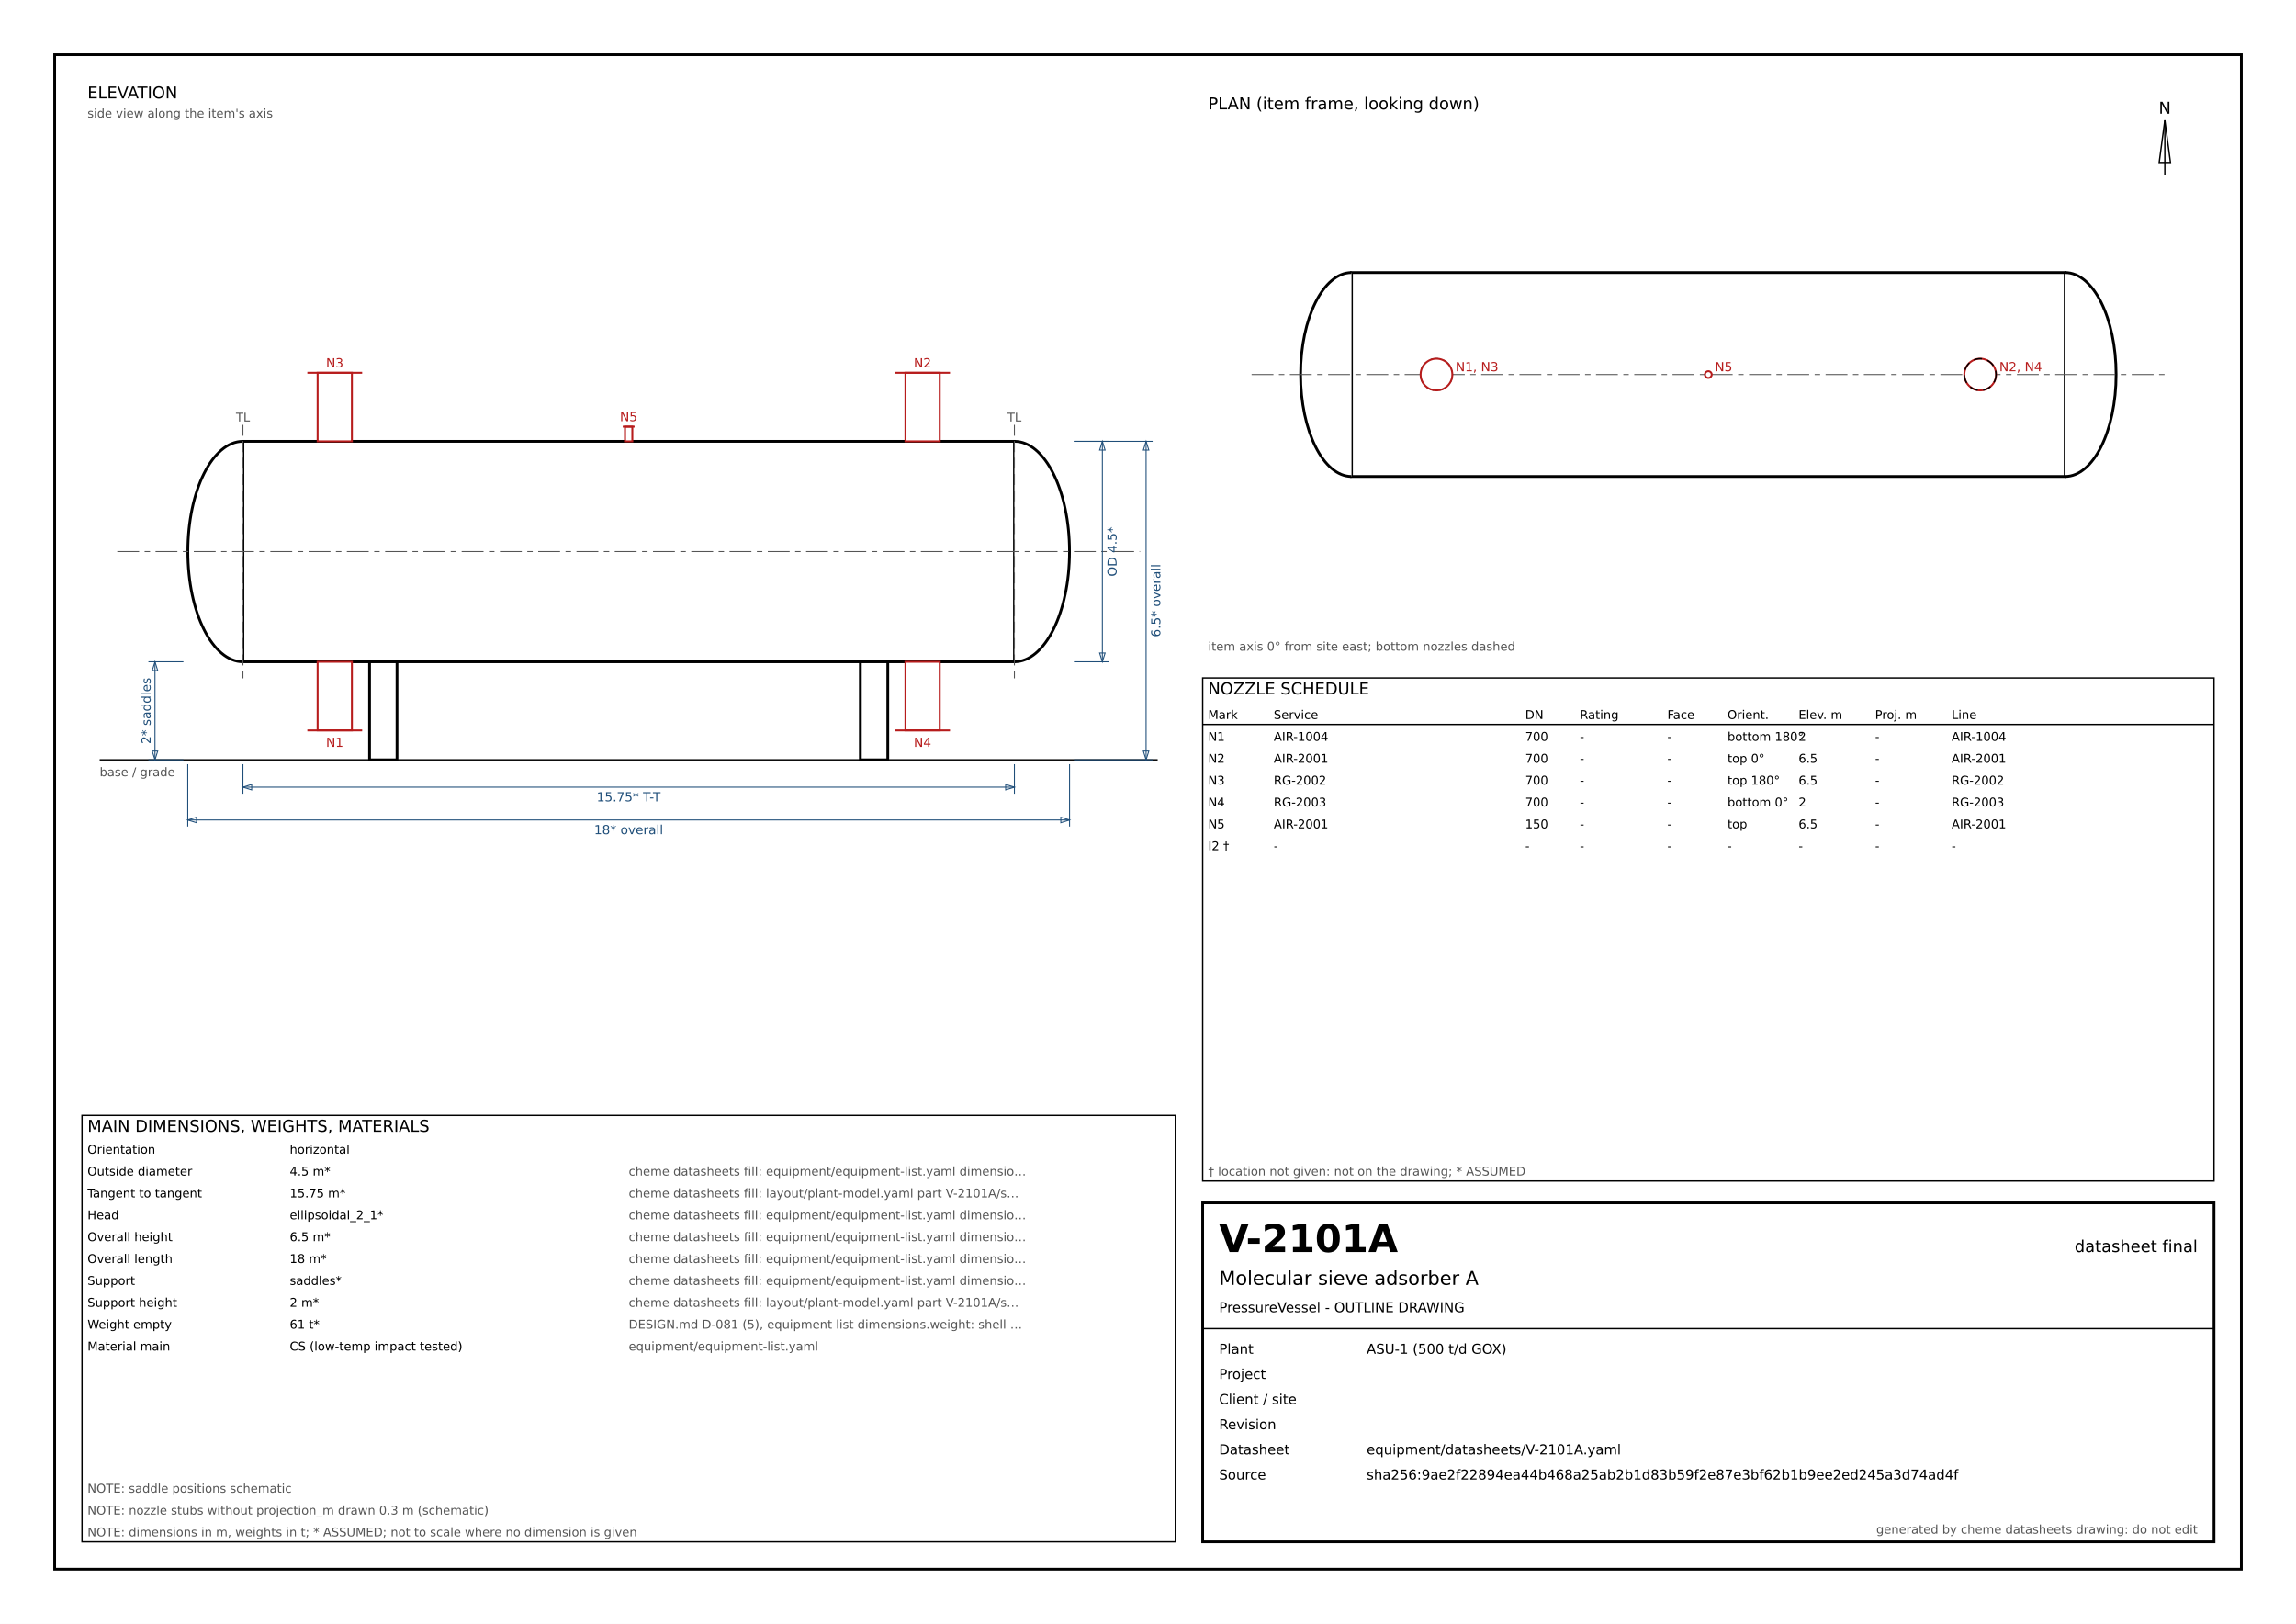
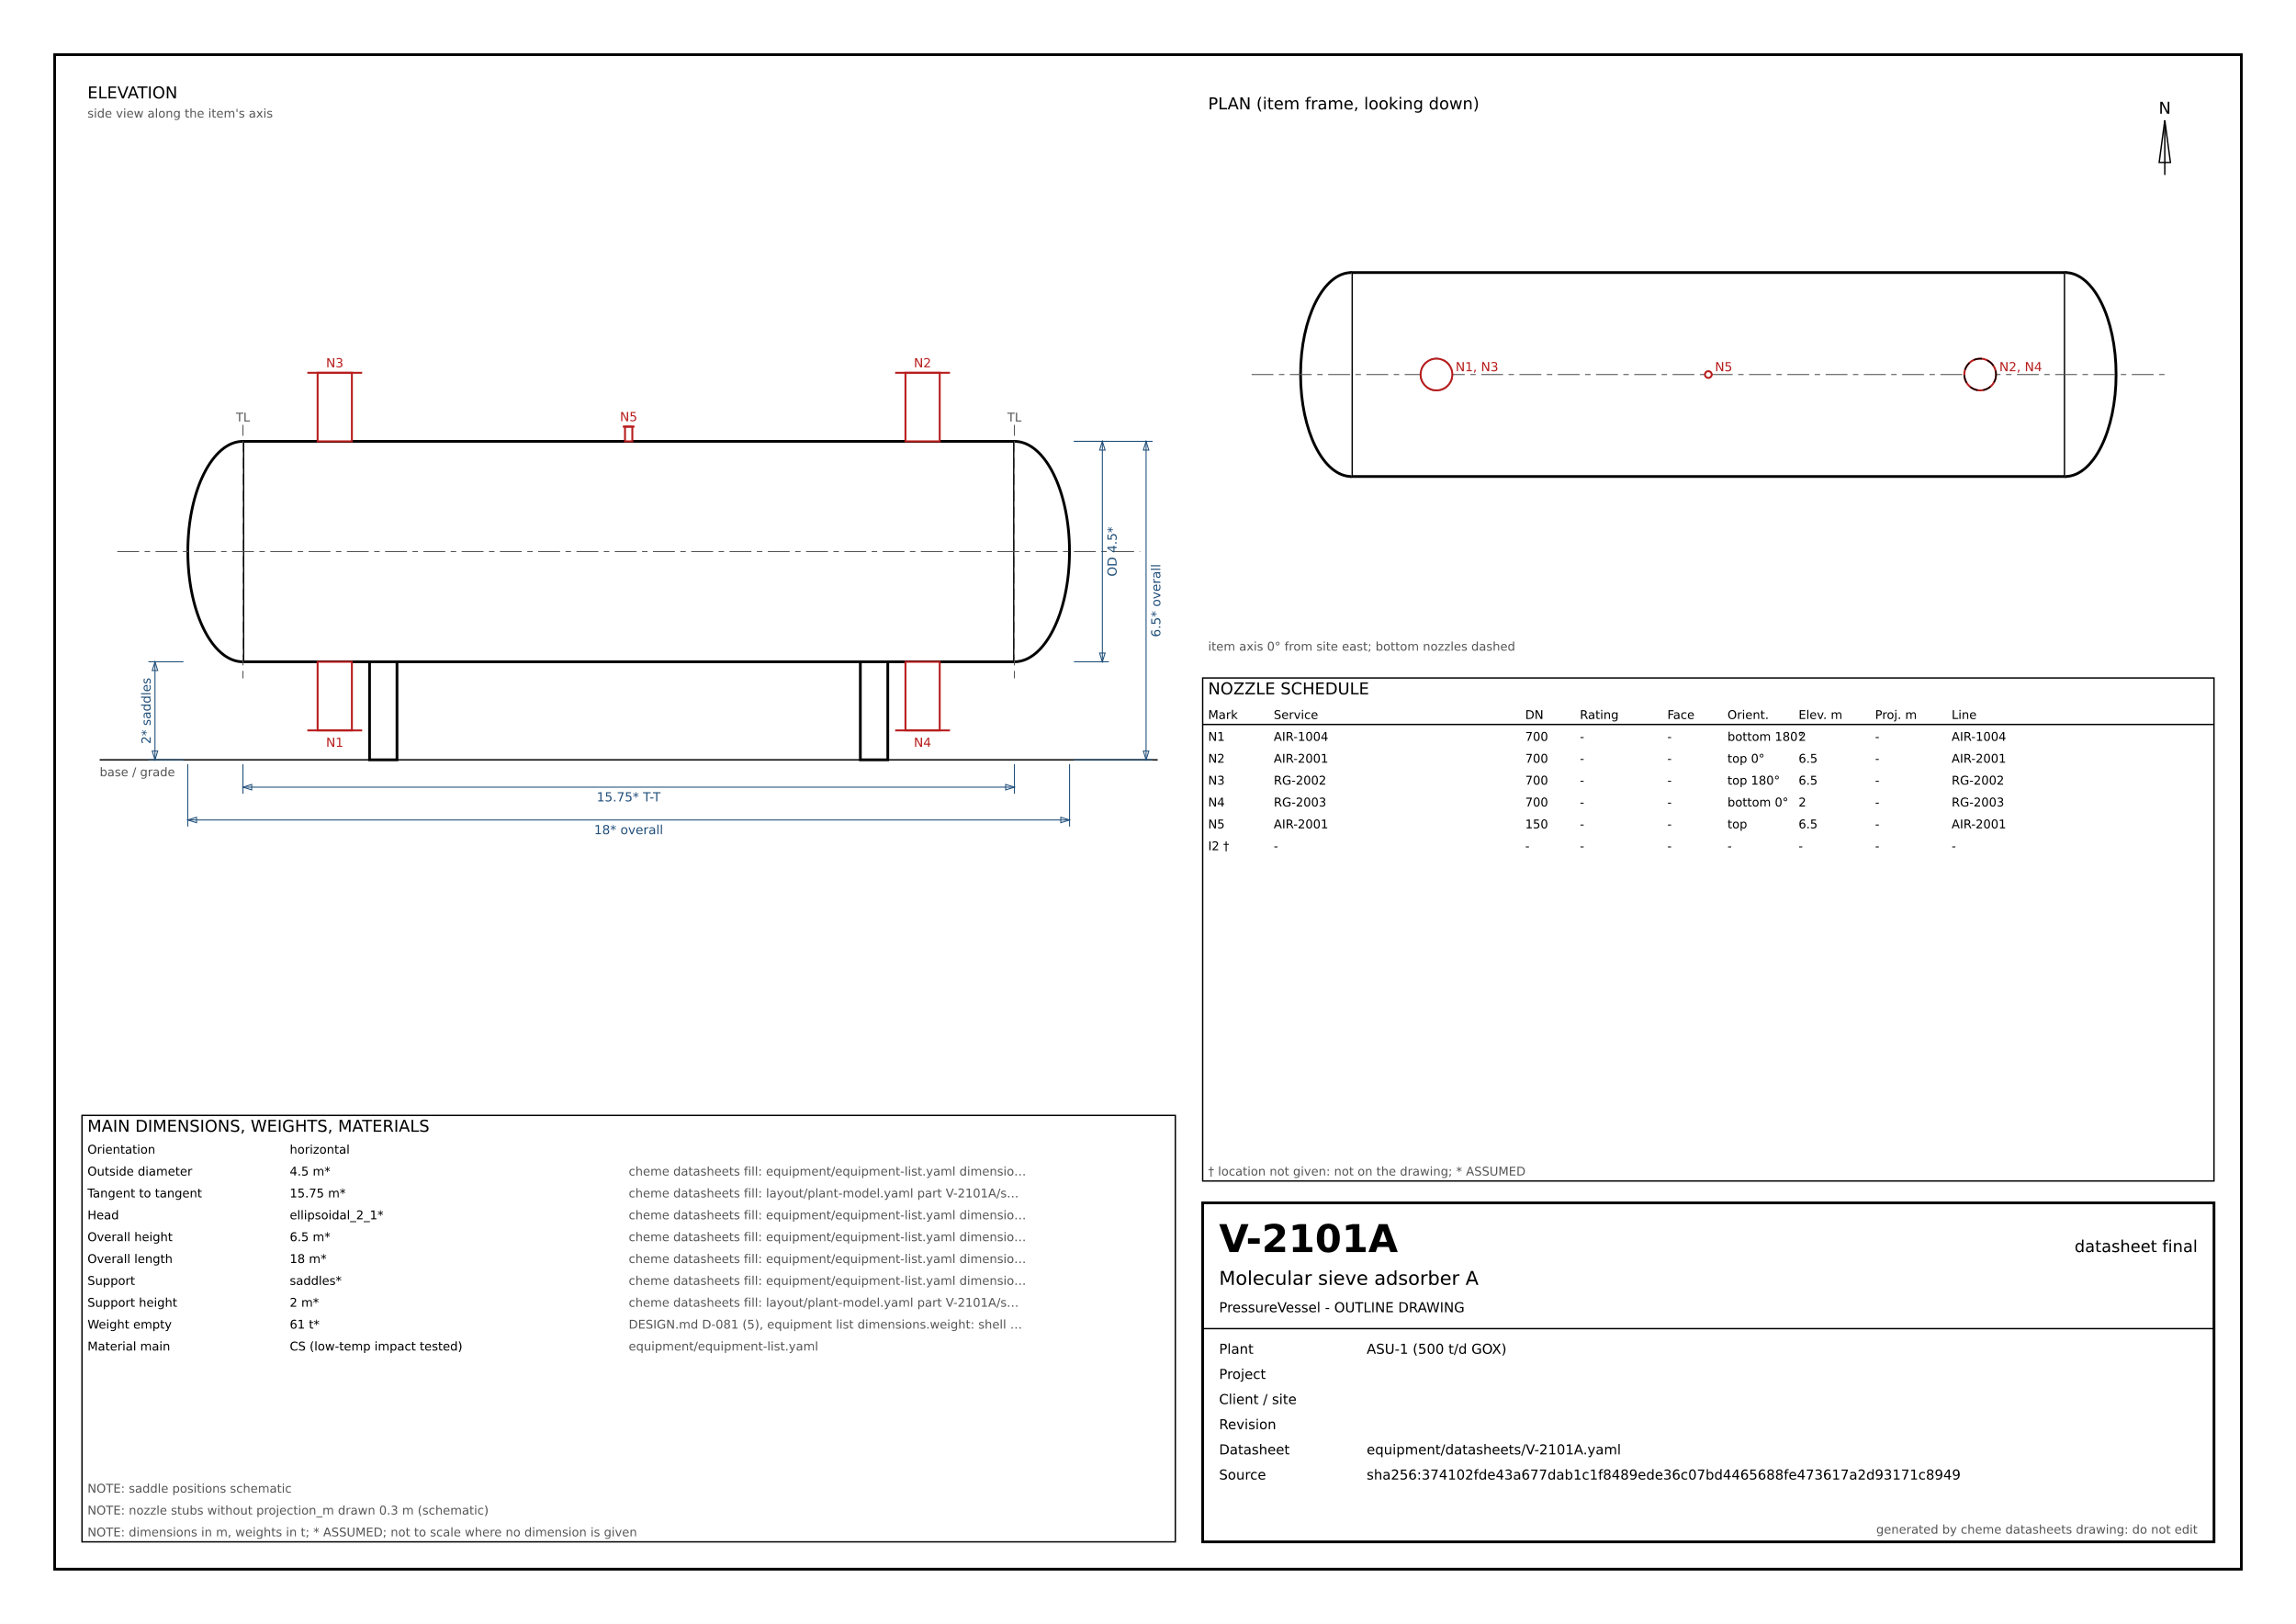
<svg xmlns="http://www.w3.org/2000/svg" width="420mm" height="297mm" viewBox="0 0 420 297">
  <style>
.frame{fill:none;stroke:#000;stroke-width:0.5}
.thin{fill:none;stroke:#000;stroke-width:0.25}
.outline{fill:#fff;stroke:#000;stroke-width:0.5}
.hidden{fill:none;stroke:#000;stroke-width:0.25;stroke-dasharray:1.5 1}
.centre{fill:none;stroke:#555;stroke-width:0.18;stroke-dasharray:4 1 1 1}
.tl{fill:none;stroke:#555;stroke-width:0.18;stroke-dasharray:2 1}
.dim{fill:none;stroke:#1f4e79;stroke-width:0.18}
.nozzle{fill:#fff;stroke:#b71c1c;stroke-width:0.35}
.section{fill:none;stroke:#2e7d32;stroke-width:0.25;stroke-dasharray:2 1}
text{font-family:'DejaVu Sans',Arial,Helvetica,sans-serif;fill:#000}
.t2{font-size:2.2px}.t25{font-size:2.5px}.t3{font-size:3px}.t35{font-size:3.5px}
.t5{font-size:5px;font-weight:bold}.t7{font-size:7px;font-weight:bold}
.dimt{font-size:2.3px;fill:#1f4e79}.nt{font-size:2.3px;fill:#b71c1c}
.note{font-size:2.2px;fill:#555}
.draft{font-size:40px;font-weight:bold;fill:#c62828;fill-opacity:0.12}
</style>
  <rect x="0" y="0" width="420" height="297" fill="#fff" />
  <rect x="10" y="10" width="400" height="277" class="frame" />
  <text x="16" y="18" class="t3" text-anchor="start">ELEVATION</text>
  <rect x="67.6" y="115" width="5.02" height="23.97" class="outline" />
  <rect x="157.38" y="115" width="5.02" height="23.97" class="outline" />
  <rect x="44.44" y="80.72" width="141.13" height="40.32" class="outline" />
  <path d="M44.44,80.72 A10.08,20.16 0 0 0 44.44,121.04" class="outline" />
  <path d="M185.56,80.72 A10.08,20.16 0 0 1 185.56,121.04" class="outline" />
  <line x1="44.44" y1="77.7" x2="44.44" y2="124.07" class="tl" />
  <text x="44.44" y="77.09" class="note" text-anchor="middle">TL</text>
  <line x1="185.56" y1="77.7" x2="185.56" y2="124.07" class="tl" />
  <text x="185.56" y="77.09" class="note" text-anchor="middle">TL</text>
  <line x1="21.45" y1="100.88" x2="208.55" y2="100.88" class="centre" />
  <line x1="18.23" y1="138.97" x2="211.77" y2="138.97" class="thin" />
  <text x="18.23" y="141.97" class="note" text-anchor="start">base / grade</text>
  <line x1="34.35" y1="139.77" x2="34.35" y2="151.17" class="dim" />
  <line x1="195.65" y1="139.77" x2="195.65" y2="151.17" class="dim" />
  <line x1="34.35" y1="149.97" x2="195.65" y2="149.97" class="dim" />
  <path d="M34.35,149.97 l1.6,0.5 l0,-1 z" class="dim" />
  <path d="M195.65,149.97 l-1.6,0.5 l0,-1 z" class="dim" />
  <text x="115" y="152.57" class="dimt" text-anchor="middle">18* overall</text>
  <line x1="44.44" y1="139.77" x2="44.44" y2="145.17" class="dim" />
  <line x1="185.56" y1="139.77" x2="185.56" y2="145.17" class="dim" />
  <line x1="44.44" y1="143.97" x2="185.56" y2="143.97" class="dim" />
  <path d="M44.44,143.97 l1.6,0.5 l0,-1 z" class="dim" />
  <path d="M185.56,143.97 l-1.6,0.5 l0,-1 z" class="dim" />
  <text x="115" y="146.57" class="dimt" text-anchor="middle">15.75* T-T</text>
  <line x1="196.45" y1="121.04" x2="202.85" y2="121.04" class="dim" />
  <line x1="196.45" y1="80.72" x2="202.85" y2="80.72" class="dim" />
  <line x1="201.65" y1="121.04" x2="201.65" y2="80.72" class="dim" />
  <path d="M201.65,121.04 l0.5,-1.6 l-1,0 z" class="dim" />
  <path d="M201.65,80.72 l0.5,1.6 l-1,0 z" class="dim" />
  <text x="204.25" y="100.88" class="dimt" text-anchor="middle" transform="rotate(-90 204.25 100.88)">OD 4.5*</text>
  <line x1="196.45" y1="138.97" x2="210.85" y2="138.97" class="dim" />
  <line x1="196.45" y1="80.72" x2="210.85" y2="80.72" class="dim" />
  <line x1="209.65" y1="138.97" x2="209.65" y2="80.72" class="dim" />
  <path d="M209.65,138.97 l0.5,-1.6 l-1,0 z" class="dim" />
  <path d="M209.65,80.72 l0.5,1.6 l-1,0 z" class="dim" />
  <text x="212.25" y="109.84" class="dimt" text-anchor="middle" transform="rotate(-90 212.25 109.84)">6.5* overall</text>
  <line x1="33.55" y1="138.97" x2="27.15" y2="138.97" class="dim" />
  <line x1="33.55" y1="121.04" x2="27.15" y2="121.04" class="dim" />
  <line x1="28.35" y1="138.97" x2="28.35" y2="121.04" class="dim" />
  <path d="M28.35,138.97 l0.5,-1.6 l-1,0 z" class="dim" />
  <path d="M28.35,121.04 l0.5,1.6 l-1,0 z" class="dim" />
  <text x="27.55" y="130.01" class="dimt" text-anchor="middle" transform="rotate(-90 27.55 130.01)">2* saddles</text>
  <rect x="58.1" y="121.04" width="6.27" height="12.54" class="nozzle" />
  <line x1="56.22" y1="133.59" x2="66.25" y2="133.59" class="nozzle" />
  <rect x="165.63" y="68.18" width="6.27" height="12.54" class="nozzle" />
  <line x1="163.75" y1="68.18" x2="173.78" y2="68.18" class="nozzle" />
  <rect x="58.1" y="68.18" width="6.27" height="12.54" class="nozzle" />
  <line x1="56.22" y1="68.18" x2="66.25" y2="68.18" class="nozzle" />
  <rect x="165.63" y="121.04" width="6.27" height="12.54" class="nozzle" />
  <line x1="163.75" y1="133.59" x2="173.78" y2="133.59" class="nozzle" />
  <rect x="114.33" y="78.03" width="1.34" height="2.69" class="nozzle" />
  <line x1="113.92" y1="78.03" x2="116.08" y2="78.03" class="nozzle" />
  <text x="61.24" y="136.59" class="nt" text-anchor="middle">N1</text>
  <text x="168.76" y="67.18" class="nt" text-anchor="middle">N2</text>
  <text x="61.24" y="67.18" class="nt" text-anchor="middle">N3</text>
  <text x="168.76" y="136.59" class="nt" text-anchor="middle">N4</text>
  <text x="115" y="77.03" class="nt" text-anchor="middle">N5</text>
  <rect x="247.23" y="49.85" width="130.54" height="37.3" class="outline" />
  <path d="M247.23,49.85 A9.32,18.65 0 0 0 247.23,87.15" class="outline" />
  <path d="M377.77,49.85 A9.32,18.65 0 0 1 377.77,87.15" class="outline" />
  <line x1="228.95" y1="68.5" x2="396.05" y2="68.5" class="centre" />
  <circle cx="262.77" cy="68.5" r="2.9" class="hidden" />
  <circle cx="362.23" cy="68.5" r="2.9" class="nozzle" />
  <circle cx="262.77" cy="68.5" r="2.9" class="nozzle" />
  <circle cx="362.23" cy="68.5" r="2.9" class="hidden" />
  <circle cx="312.5" cy="68.5" r="0.62" class="nozzle" />
  <text x="266.27" y="67.9" class="nt" text-anchor="start">N1, N3</text>
  <text x="365.73" y="67.9" class="nt" text-anchor="start">N2, N4</text>
  <text x="313.72" y="67.9" class="nt" text-anchor="start">N5</text>
  <line x1="396" y1="32" x2="396" y2="22" class="thin" />
  <path d="M396,22 L394.97,29.71 L397.03,29.71 z" class="thin" />
  <text x="396" y="20.8" class="t3" text-anchor="middle">N</text>
  <text x="221" y="20" class="t3" text-anchor="start">PLAN (item frame, looking down)</text>
  <text x="221" y="119" class="note" text-anchor="start">item axis 0° from site east; bottom nozzles dashed</text>
  <text x="16" y="21.5" class="note" text-anchor="start">side view along the item's axis</text>
  <text x="221" y="127" class="t3" text-anchor="start">NOZZLE SCHEDULE</text>
  <text x="221" y="131.5" class="t2" text-anchor="start">Mark</text>
  <text x="233" y="131.5" class="t2" text-anchor="start">Service</text>
  <text x="279" y="131.5" class="t2" text-anchor="start">DN</text>
  <text x="289" y="131.5" class="t2" text-anchor="start">Rating</text>
  <text x="305" y="131.5" class="t2" text-anchor="start">Face</text>
  <text x="316" y="131.5" class="t2" text-anchor="start">Orient.</text>
  <text x="329" y="131.5" class="t2" text-anchor="start">Elev. m</text>
  <text x="343" y="131.5" class="t2" text-anchor="start">Proj. m</text>
  <text x="357" y="131.5" class="t2" text-anchor="start">Line</text>
  <line x1="220" y1="132.5" x2="405" y2="132.5" class="thin" />
  <text x="221" y="135.5" class="t2" text-anchor="start">N1</text>
  <text x="233" y="135.5" class="t2" text-anchor="start">AIR-1004</text>
  <text x="279" y="135.5" class="t2" text-anchor="start">700</text>
  <text x="289" y="135.5" class="t2" text-anchor="start">-</text>
  <text x="305" y="135.5" class="t2" text-anchor="start">-</text>
  <text x="316" y="135.5" class="t2" text-anchor="start">bottom 180°</text>
  <text x="329" y="135.5" class="t2" text-anchor="start">2</text>
  <text x="343" y="135.5" class="t2" text-anchor="start">-</text>
  <text x="357" y="135.5" class="t2" text-anchor="start">AIR-1004</text>
  <text x="221" y="139.5" class="t2" text-anchor="start">N2</text>
  <text x="233" y="139.5" class="t2" text-anchor="start">AIR-2001</text>
  <text x="279" y="139.5" class="t2" text-anchor="start">700</text>
  <text x="289" y="139.5" class="t2" text-anchor="start">-</text>
  <text x="305" y="139.5" class="t2" text-anchor="start">-</text>
  <text x="316" y="139.5" class="t2" text-anchor="start">top 0°</text>
  <text x="329" y="139.5" class="t2" text-anchor="start">6.5</text>
  <text x="343" y="139.5" class="t2" text-anchor="start">-</text>
  <text x="357" y="139.5" class="t2" text-anchor="start">AIR-2001</text>
  <text x="221" y="143.5" class="t2" text-anchor="start">N3</text>
  <text x="233" y="143.5" class="t2" text-anchor="start">RG-2002</text>
  <text x="279" y="143.5" class="t2" text-anchor="start">700</text>
  <text x="289" y="143.5" class="t2" text-anchor="start">-</text>
  <text x="305" y="143.5" class="t2" text-anchor="start">-</text>
  <text x="316" y="143.5" class="t2" text-anchor="start">top 180°</text>
  <text x="329" y="143.5" class="t2" text-anchor="start">6.5</text>
  <text x="343" y="143.5" class="t2" text-anchor="start">-</text>
  <text x="357" y="143.5" class="t2" text-anchor="start">RG-2002</text>
  <text x="221" y="147.5" class="t2" text-anchor="start">N4</text>
  <text x="233" y="147.5" class="t2" text-anchor="start">RG-2003</text>
  <text x="279" y="147.5" class="t2" text-anchor="start">700</text>
  <text x="289" y="147.5" class="t2" text-anchor="start">-</text>
  <text x="305" y="147.5" class="t2" text-anchor="start">-</text>
  <text x="316" y="147.5" class="t2" text-anchor="start">bottom 0°</text>
  <text x="329" y="147.5" class="t2" text-anchor="start">2</text>
  <text x="343" y="147.5" class="t2" text-anchor="start">-</text>
  <text x="357" y="147.5" class="t2" text-anchor="start">RG-2003</text>
  <text x="221" y="151.5" class="t2" text-anchor="start">N5</text>
  <text x="233" y="151.5" class="t2" text-anchor="start">AIR-2001</text>
  <text x="279" y="151.5" class="t2" text-anchor="start">150</text>
  <text x="289" y="151.5" class="t2" text-anchor="start">-</text>
  <text x="305" y="151.5" class="t2" text-anchor="start">-</text>
  <text x="316" y="151.5" class="t2" text-anchor="start">top</text>
  <text x="329" y="151.5" class="t2" text-anchor="start">6.5</text>
  <text x="343" y="151.5" class="t2" text-anchor="start">-</text>
  <text x="357" y="151.5" class="t2" text-anchor="start">AIR-2001</text>
  <text x="221" y="155.5" class="t2" text-anchor="start">I2 †</text>
  <text x="233" y="155.5" class="t2" text-anchor="start">-</text>
  <text x="279" y="155.5" class="t2" text-anchor="start">-</text>
  <text x="289" y="155.5" class="t2" text-anchor="start">-</text>
  <text x="305" y="155.5" class="t2" text-anchor="start">-</text>
  <text x="316" y="155.5" class="t2" text-anchor="start">-</text>
  <text x="329" y="155.5" class="t2" text-anchor="start">-</text>
  <text x="343" y="155.5" class="t2" text-anchor="start">-</text>
  <text x="357" y="155.5" class="t2" text-anchor="start">-</text>
  <text x="221" y="215" class="note" text-anchor="start">† location not given: not on the drawing; * ASSUMED</text>
  <rect x="220" y="124" width="185" height="92" class="thin" />
  <text x="16" y="207" class="t3" text-anchor="start">MAIN DIMENSIONS, WEIGHTS, MATERIALS</text>
  <text x="16" y="211" class="t2" text-anchor="start">Orientation</text>
  <text x="53" y="211" class="t2" text-anchor="start">horizontal</text>
  <text x="115" y="211" class="note" text-anchor="start" />
  <text x="16" y="215" class="t2" text-anchor="start">Outside diameter</text>
  <text x="53" y="215" class="t2" text-anchor="start">4.5 m*</text>
  <text x="115" y="215" class="note" text-anchor="start">cheme datasheets fill: equipment/equipment-list.yaml dimensio…</text>
  <text x="16" y="219" class="t2" text-anchor="start">Tangent to tangent</text>
  <text x="53" y="219" class="t2" text-anchor="start">15.75 m*</text>
  <text x="115" y="219" class="note" text-anchor="start">cheme datasheets fill: layout/plant-model.yaml part V-2101A/s…</text>
  <text x="16" y="223" class="t2" text-anchor="start">Head</text>
  <text x="53" y="223" class="t2" text-anchor="start">ellipsoidal_2_1*</text>
  <text x="115" y="223" class="note" text-anchor="start">cheme datasheets fill: equipment/equipment-list.yaml dimensio…</text>
  <text x="16" y="227" class="t2" text-anchor="start">Overall height</text>
  <text x="53" y="227" class="t2" text-anchor="start">6.5 m*</text>
  <text x="115" y="227" class="note" text-anchor="start">cheme datasheets fill: equipment/equipment-list.yaml dimensio…</text>
  <text x="16" y="231" class="t2" text-anchor="start">Overall length</text>
  <text x="53" y="231" class="t2" text-anchor="start">18 m*</text>
  <text x="115" y="231" class="note" text-anchor="start">cheme datasheets fill: equipment/equipment-list.yaml dimensio…</text>
  <text x="16" y="235" class="t2" text-anchor="start">Support</text>
  <text x="53" y="235" class="t2" text-anchor="start">saddles*</text>
  <text x="115" y="235" class="note" text-anchor="start">cheme datasheets fill: equipment/equipment-list.yaml dimensio…</text>
  <text x="16" y="239" class="t2" text-anchor="start">Support height</text>
  <text x="53" y="239" class="t2" text-anchor="start">2 m*</text>
  <text x="115" y="239" class="note" text-anchor="start">cheme datasheets fill: layout/plant-model.yaml part V-2101A/s…</text>
  <text x="16" y="243" class="t2" text-anchor="start">Weight empty</text>
  <text x="53" y="243" class="t2" text-anchor="start">61 t*</text>
  <text x="115" y="243" class="note" text-anchor="start">DESIGN.md D-081 (5), equipment list dimensions.weight: shell …</text>
  <text x="16" y="247" class="t2" text-anchor="start">Material main</text>
  <text x="53" y="247" class="t2" text-anchor="start">CS (low-temp impact tested)</text>
  <text x="115" y="247" class="note" text-anchor="start">equipment/equipment-list.yaml</text>
  <text x="16" y="273" class="note" text-anchor="start">NOTE: saddle positions schematic</text>
  <text x="16" y="277" class="note" text-anchor="start">NOTE: nozzle stubs without projection_m drawn 0.3 m (schematic)</text>
  <text x="16" y="281" class="note" text-anchor="start">NOTE: dimensions in m, weights in t; * ASSUMED; not to scale where no dimension is given</text>
  <rect x="15" y="204" width="200" height="78" class="thin" />
  <rect x="220" y="220" width="185" height="62" class="frame" />
  <text x="223" y="229" class="t7" text-anchor="start">V-2101A</text>
  <text x="223" y="235" class="t35" text-anchor="start">Molecular sieve adsorber A</text>
  <text x="223" y="240" class="t25" text-anchor="start">PressureVessel - OUTLINE DRAWING</text>
  <line x1="220" y1="243" x2="405" y2="243" class="thin" />
  <text x="223" y="247.6" class="t25" text-anchor="start">Plant</text>
  <text x="250" y="247.6" class="t25" text-anchor="start">ASU-1 (500 t/d GOX)</text>
  <text x="223" y="252.2" class="t25" text-anchor="start">Project</text>
  <text x="250" y="252.2" class="t25" text-anchor="start" />
  <text x="223" y="256.8" class="t25" text-anchor="start">Client / site</text>
  <text x="250" y="256.8" class="t25" text-anchor="start" />
  <text x="223" y="261.4" class="t25" text-anchor="start">Revision</text>
  <text x="250" y="261.4" class="t25" text-anchor="start" />
  <text x="223" y="266" class="t25" text-anchor="start">Datasheet</text>
  <text x="250" y="266" class="t25" text-anchor="start">equipment/datasheets/V-2101A.yaml</text>
  <text x="223" y="270.6" class="t25" text-anchor="start">Source</text>
-   <text x="250" y="270.6" class="t25" text-anchor="start">sha256:9ae2f22894ea44b468a25ab2b1d83b59f2e87e3bf62b1b9ee2ed245a3d74ad4f</text>
+   <text x="250" y="270.6" class="t25" text-anchor="start">sha256:374102fde43a677dab1c1f8489ede36c07bd4465688fe473617a2d93171c8949</text>
  <text x="402" y="229" class="t3" text-anchor="end">datasheet final</text>
  <text x="402" y="280.5" class="note" text-anchor="end">generated by cheme datasheets drawing: do not edit</text>
</svg>
